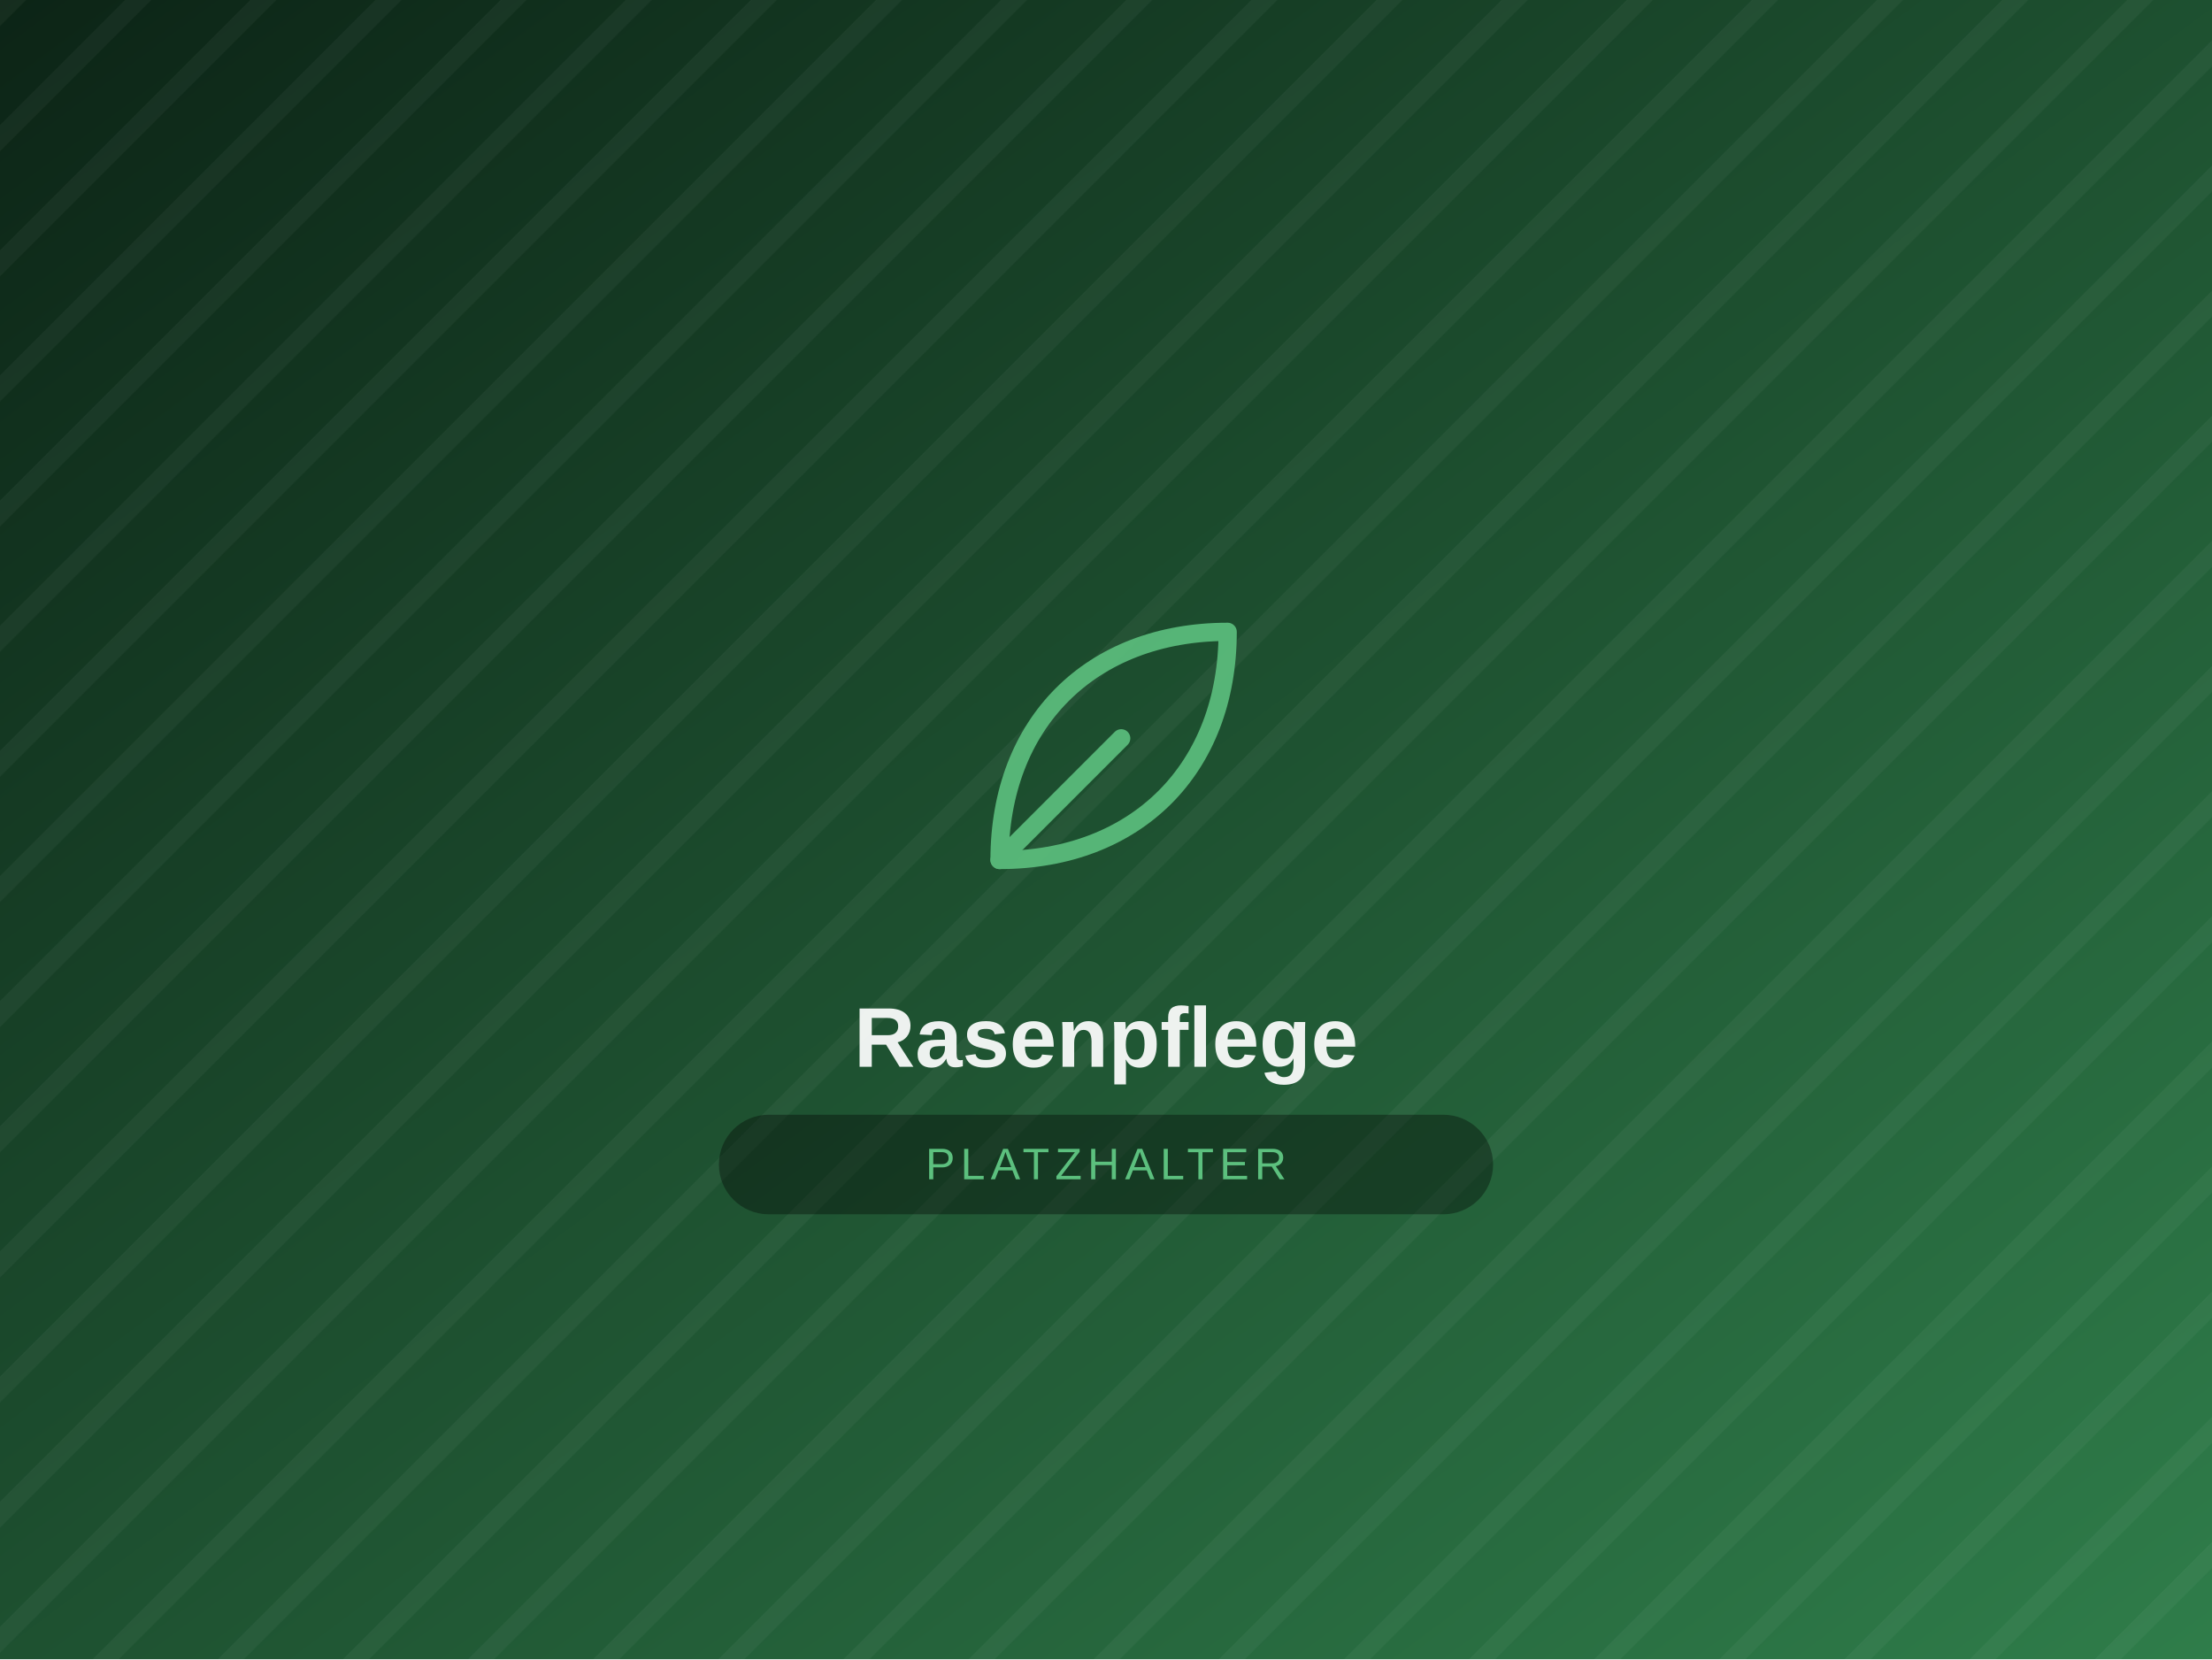
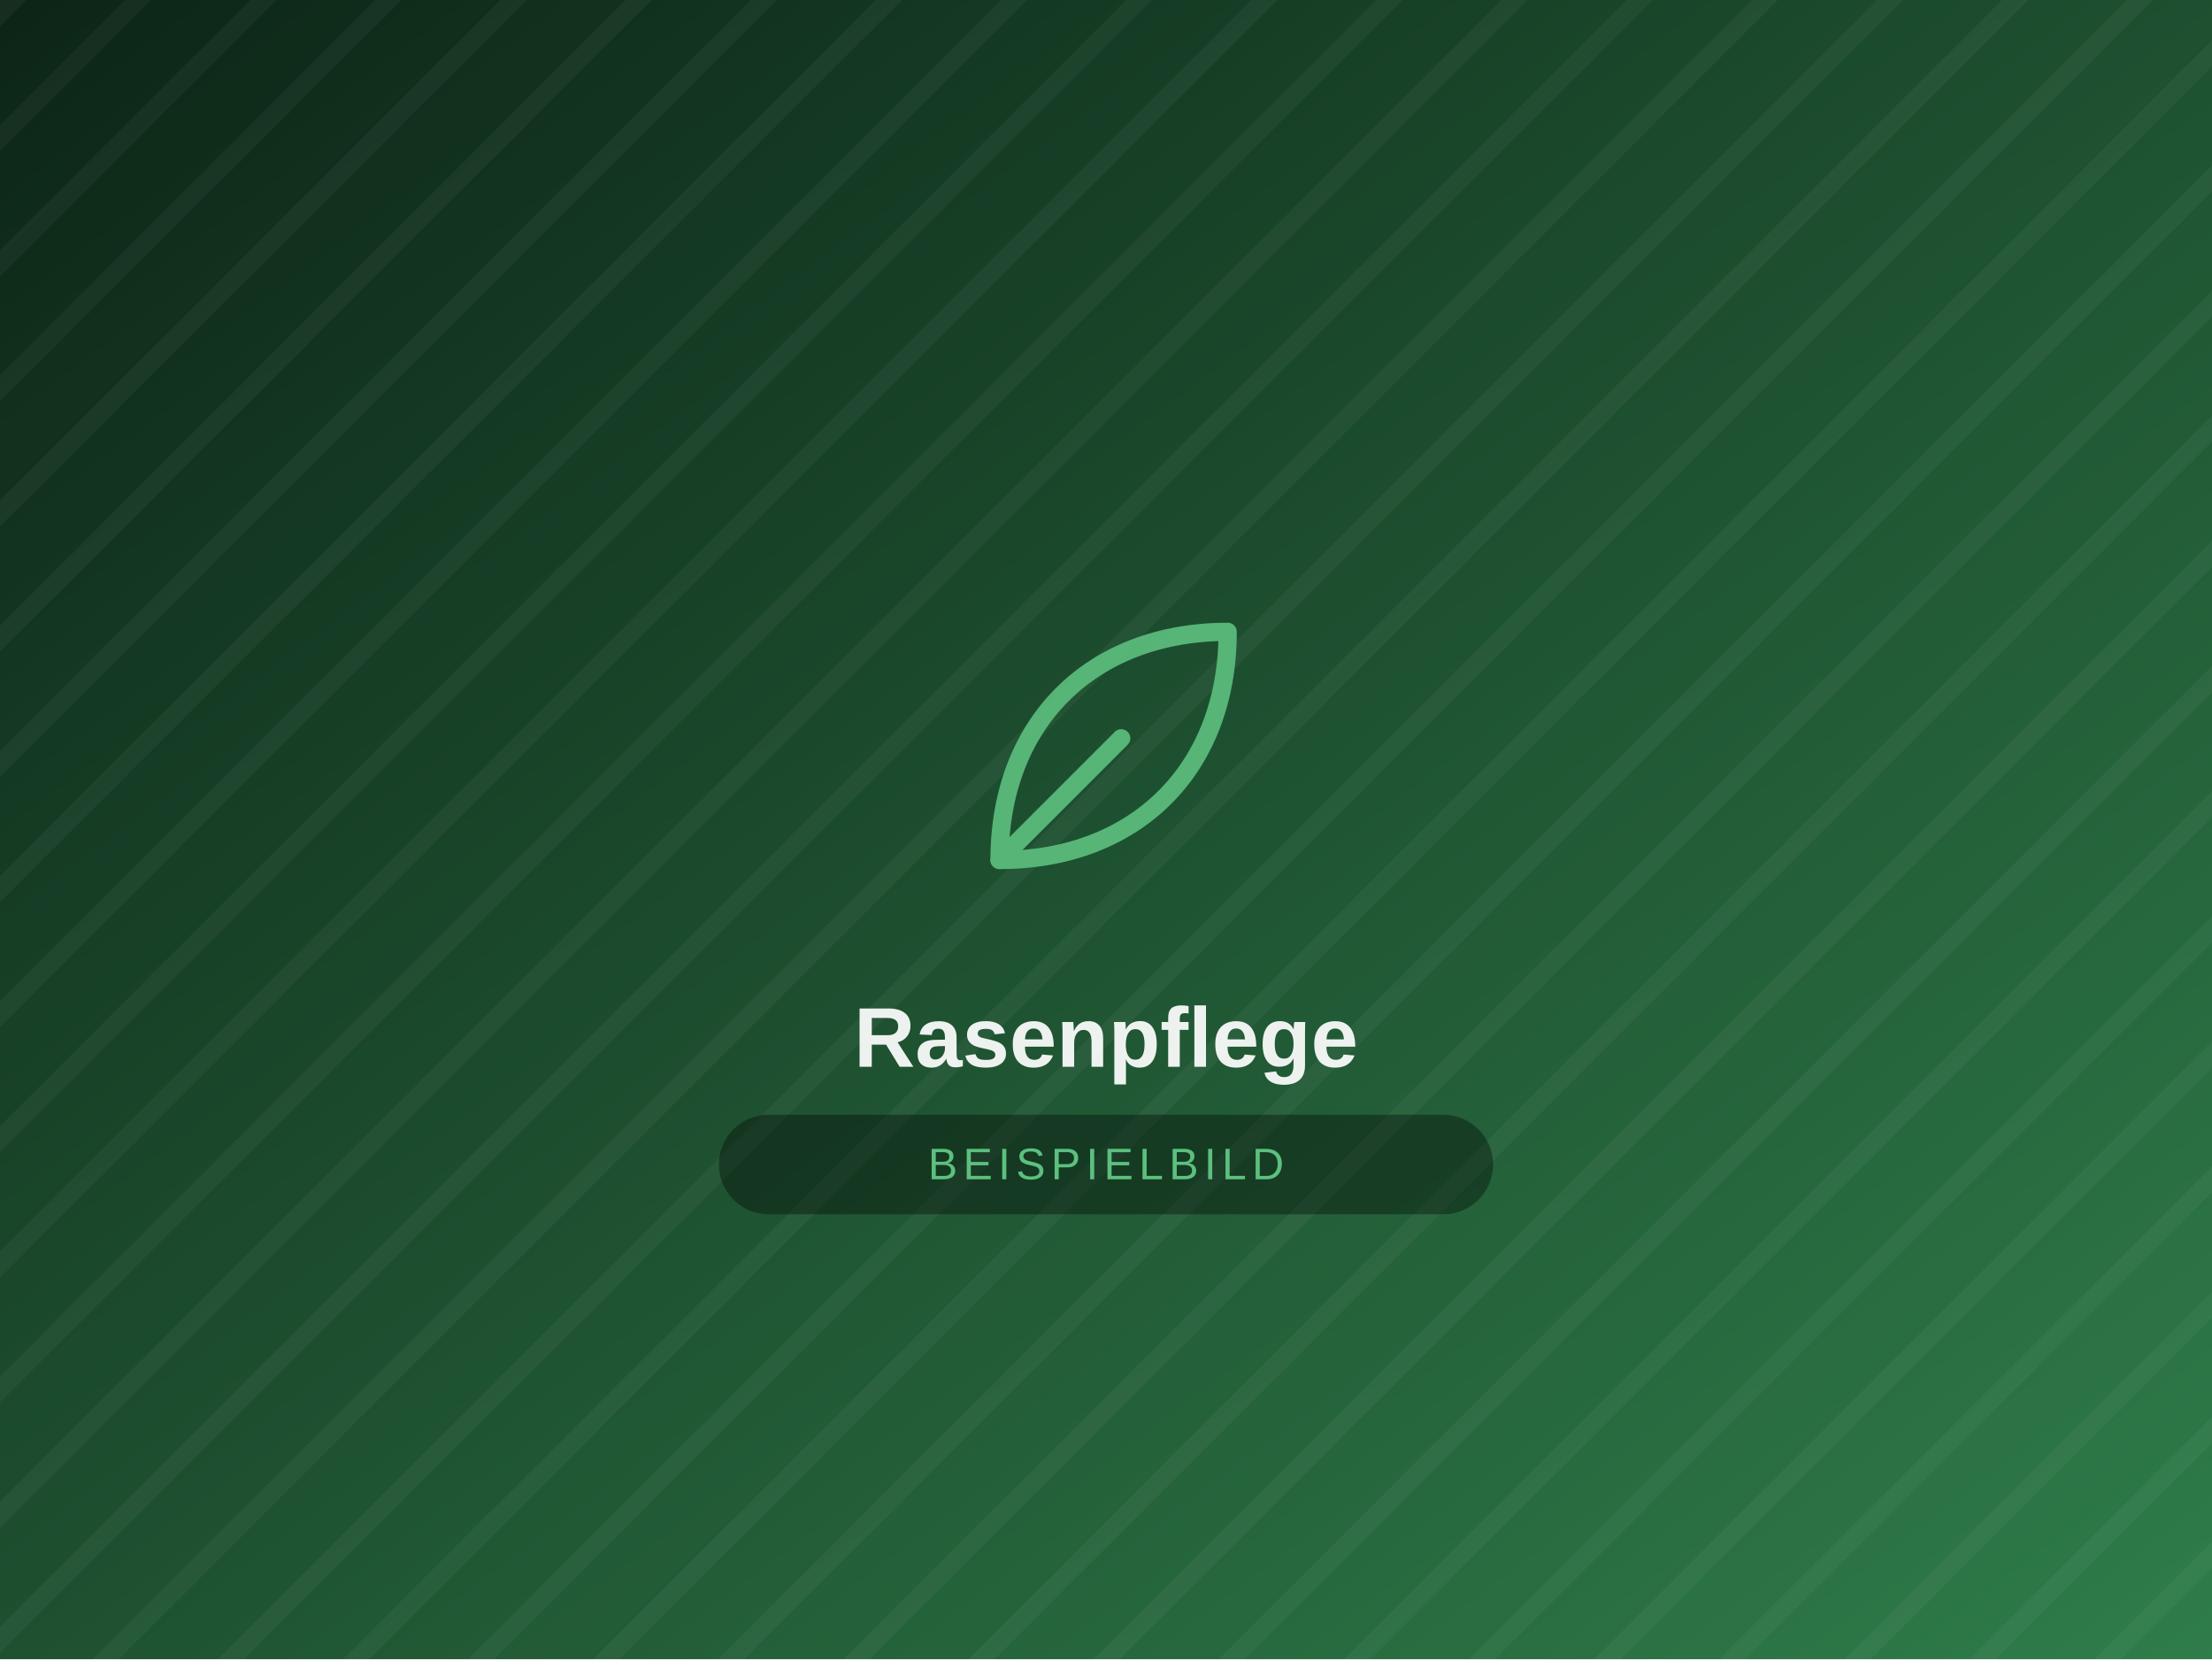
<svg xmlns="http://www.w3.org/2000/svg" viewBox="0 0 1200 900" width="1200" height="900">
  <defs>
    <linearGradient id="bg" x1="0" y1="0" x2="1" y2="1">
      <stop offset="0" stop-color="#0c2416" />
      <stop offset="1" stop-color="#2f7d4a" />
    </linearGradient>
    <pattern id="p" width="48" height="48" patternUnits="userSpaceOnUse" patternTransform="rotate(45)">
      <rect width="48" height="48" fill="none" />
      <line x1="0" y1="0" x2="0" y2="48" stroke="#ffffff" stroke-opacity="0.04" stroke-width="20" />
    </pattern>
  </defs>
  <rect width="1200" height="900" fill="url(#bg)" />
  <rect width="1200" height="900" fill="url(#p)" />
  <g transform="translate(501.0 301.5) scale(8.25)" fill="none" stroke="#5cc07e" stroke-width="1.2" stroke-linecap="round" stroke-linejoin="round" opacity="0.9">
    <path d="M5 20c0-9 6-15 15-15 0 9-6 15-15 15z" />
    <path d="M5 20l8-8" />
  </g>
  <text x="600.0" y="578.7" text-anchor="middle" font-family="Arial, Helvetica, sans-serif" font-size="46" font-weight="700" fill="#ffffff" fill-opacity="0.92">Rasenpflege</text>
  <rect x="390.0" y="604.7" width="420" height="54" rx="27" fill="#000" fill-opacity="0.35" />
-   <text x="600.0" y="639.7" text-anchor="middle" font-family="Arial, Helvetica, sans-serif" font-size="24" letter-spacing="3" fill="#5cc07e">PLATZHALTER</text>
+   <text x="600.0" y="639.7" text-anchor="middle" font-family="Arial, Helvetica, sans-serif" font-size="24" letter-spacing="3" fill="#5cc07e">BEISPIELBILD</text>
</svg>
